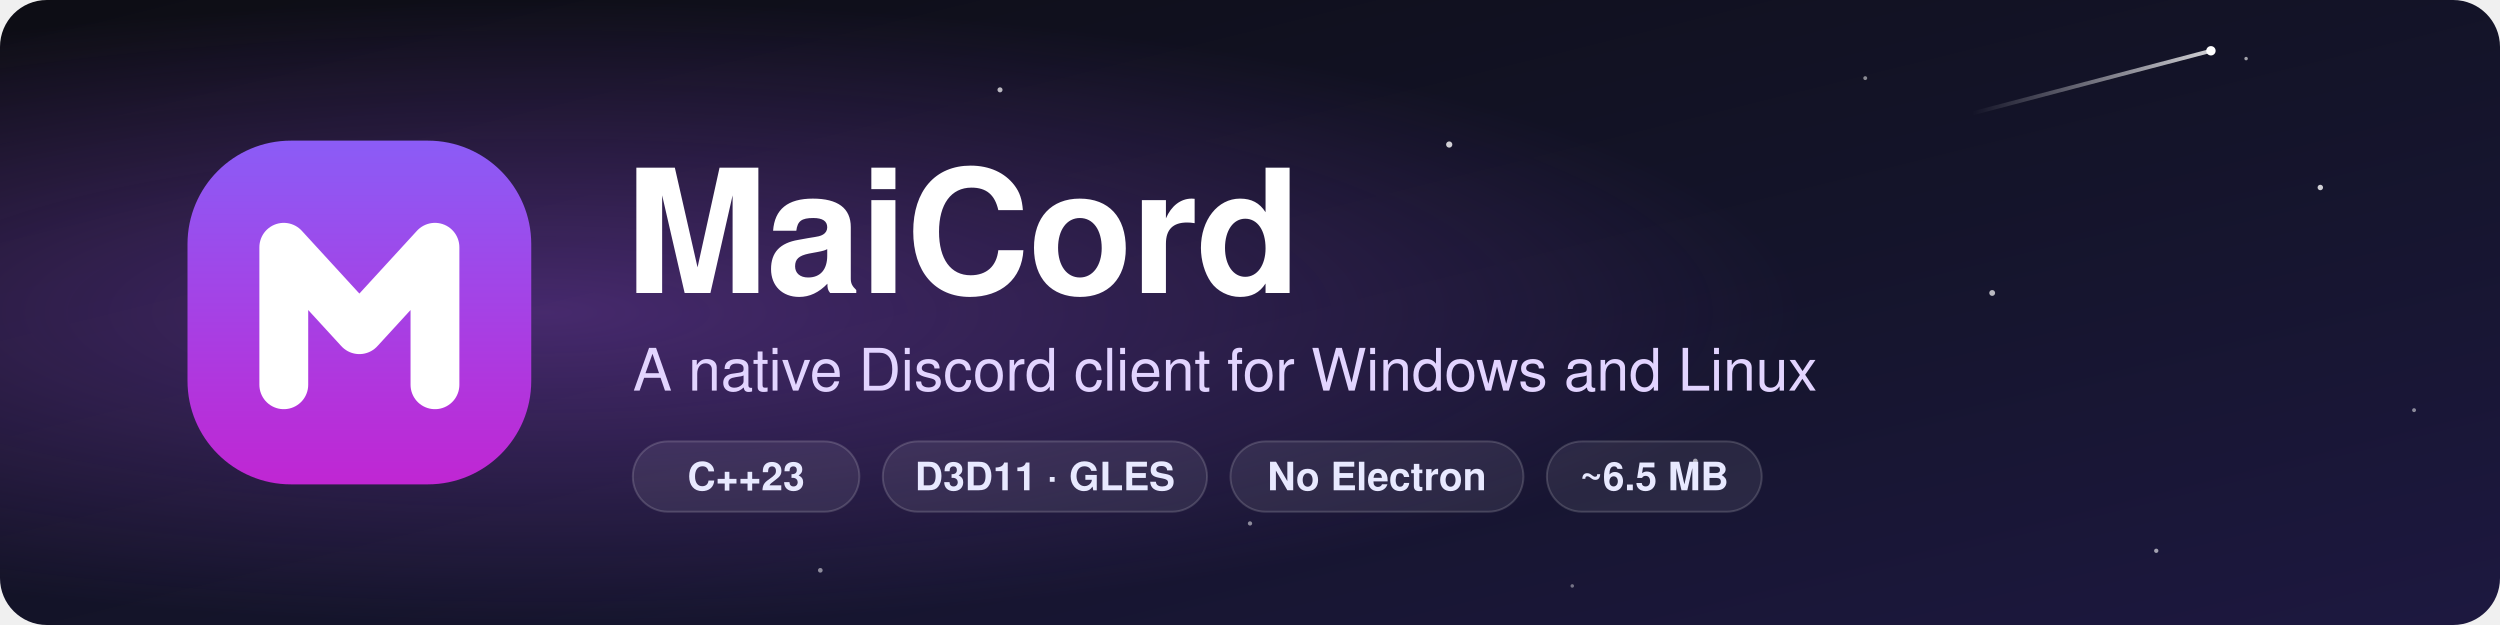
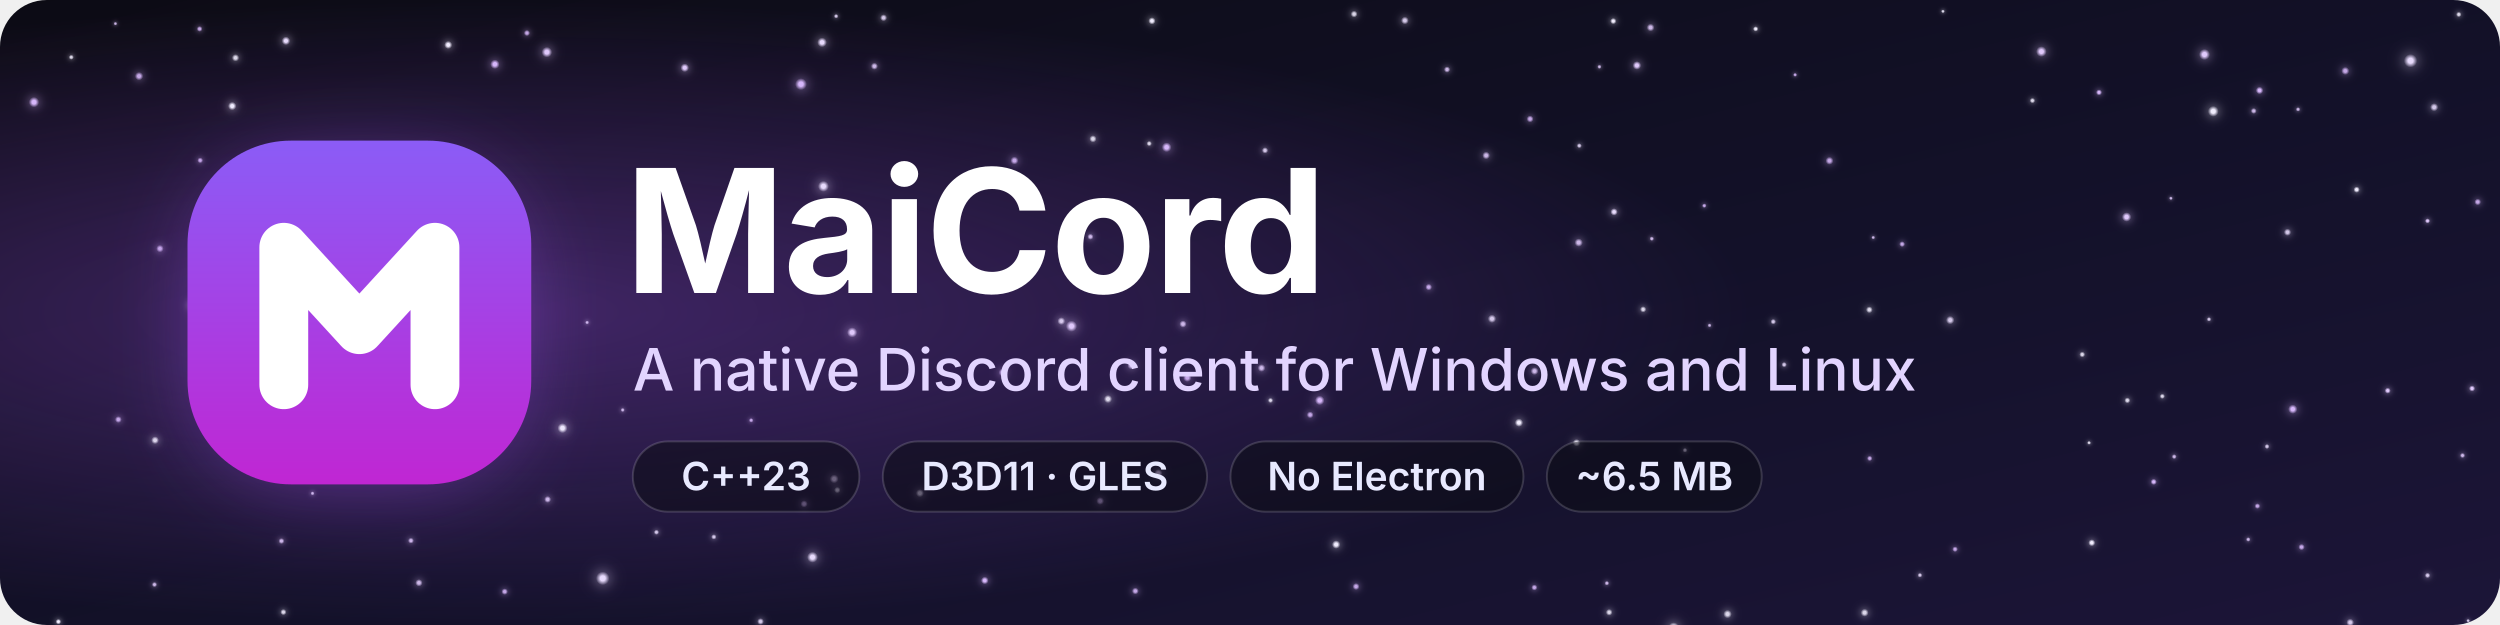
<svg xmlns="http://www.w3.org/2000/svg" width="1280" height="320" viewBox="0 0 1280 320" role="img" aria-labelledby="title desc">
+   <style>circle[fill^='url(#s']{animation-name:twinkle;animation-timing-function:ease-in-out;animation-iteration-count:infinite;animation-direction:alternate}@keyframes twinkle{from{opacity:1}to{opacity:0.4}}.drift1{animation:drift1 983s linear infinite}@keyframes drift1{to{transform:translateX(-1298px)}}.drift2{animation:drift2 250s linear infinite}@keyframes drift2{to{transform:translateX(-1320px)}}.drift3{animation:drift3 111s linear infinite}@keyframes drift3{to{transform:translateX(-1320px)}}@media (prefers-reduced-motion:reduce){*{animation:none!important}}</style>
  <defs>
    <linearGradient id="sky" x1="0" y1="0" x2="1" y2="1">
-       <stop offset="0" stop-color="#0d0d14" />
-       <stop offset="0.55" stop-color="#14142a" />
-       <stop offset="1" stop-color="#1d1840" />
+       <stop offset="0" stop-color="#0c0b14" />
+       <stop offset="0.55" stop-color="#131129" />
+       <stop offset="1" stop-color="#1c1538" />
    </linearGradient>
-     <radialGradient id="glow" cx="0.22" cy="0.5" r="0.5">
-       <stop offset="0" stop-color="#a855f7" stop-opacity="0.35" />
+     <radialGradient id="glow" cx="0.2" cy="0.5" r="0.5">
+       <stop offset="0" stop-color="#a855f7" stop-opacity="0.32" />
      <stop offset="1" stop-color="#a855f7" stop-opacity="0" />
    </radialGradient>
    <linearGradient id="tile" x1="0" y1="0" x2="0" y2="1">
      <stop offset="0" stop-color="#8b5cf6" />
      <stop offset="1" stop-color="#c026d3" />
    </linearGradient>
-     <linearGradient id="comet" x1="0" y1="0" x2="1" y2="0">
-       <stop offset="0" stop-color="#ffffff" stop-opacity="0" />
-       <stop offset="1" stop-color="#ffffff" stop-opacity="0.8" />
-     </linearGradient>
+     <filter id="halo" x="-30%" y="-30%" width="160%" height="160%">
+       <feGaussianBlur stdDeviation="22" />
+     </filter>
+     <radialGradient id="s0">
+       <stop stop-color="#f2eeff" offset="0.000" stop-opacity="1.000" />
+       <stop stop-color="#f2eeff" offset="0.092" stop-opacity="0.985" />
+       <stop stop-color="#f2eeff" offset="0.138" stop-opacity="0.745" />
+       <stop stop-color="#f2eeff" offset="0.185" stop-opacity="0.500" />
+       <stop stop-color="#f2eeff" offset="0.246" stop-opacity="0.169" />
+       <stop stop-color="#f2eeff" offset="0.338" stop-opacity="0.116" />
+       <stop stop-color="#f2eeff" offset="0.462" stop-opacity="0.058" />
+       <stop stop-color="#f2eeff" offset="0.615" stop-opacity="0.018" />
+       <stop stop-color="#f2eeff" offset="0.769" stop-opacity="0.004" />
+       <stop stop-color="#f2eeff" offset="1.000" stop-opacity="0.000" />
+     </radialGradient>
+     <radialGradient id="s1">
+       <stop stop-color="#e9dcfe" offset="0.000" stop-opacity="1.000" />
+       <stop stop-color="#e9dcfe" offset="0.092" stop-opacity="0.985" />
+       <stop stop-color="#e9dcfe" offset="0.138" stop-opacity="0.745" />
+       <stop stop-color="#e9dcfe" offset="0.185" stop-opacity="0.500" />
+       <stop stop-color="#e9dcfe" offset="0.246" stop-opacity="0.169" />
+       <stop stop-color="#e9dcfe" offset="0.338" stop-opacity="0.116" />
+       <stop stop-color="#e9dcfe" offset="0.462" stop-opacity="0.058" />
+       <stop stop-color="#e9dcfe" offset="0.615" stop-opacity="0.018" />
+       <stop stop-color="#e9dcfe" offset="0.769" stop-opacity="0.004" />
+       <stop stop-color="#e9dcfe" offset="1.000" stop-opacity="0.000" />
+     </radialGradient>
+     <radialGradient id="s2">
+       <stop stop-color="#e1cafd" offset="0.000" stop-opacity="1.000" />
+       <stop stop-color="#e1cafd" offset="0.092" stop-opacity="0.985" />
+       <stop stop-color="#e1cafd" offset="0.138" stop-opacity="0.745" />
+       <stop stop-color="#e1cafd" offset="0.185" stop-opacity="0.500" />
+       <stop stop-color="#e1cafd" offset="0.246" stop-opacity="0.169" />
+       <stop stop-color="#e1cafd" offset="0.338" stop-opacity="0.116" />
+       <stop stop-color="#e1cafd" offset="0.462" stop-opacity="0.058" />
+       <stop stop-color="#e1cafd" offset="0.615" stop-opacity="0.018" />
+       <stop stop-color="#e1cafd" offset="0.769" stop-opacity="0.004" />
+       <stop stop-color="#e1cafd" offset="1.000" stop-opacity="0.000" />
+     </radialGradient>
+     <radialGradient id="s3">
+       <stop stop-color="#d8b8fc" offset="0.000" stop-opacity="1.000" />
+       <stop stop-color="#d8b8fc" offset="0.092" stop-opacity="0.985" />
+       <stop stop-color="#d8b8fc" offset="0.138" stop-opacity="0.745" />
+       <stop stop-color="#d8b8fc" offset="0.185" stop-opacity="0.500" />
+       <stop stop-color="#d8b8fc" offset="0.246" stop-opacity="0.169" />
+       <stop stop-color="#d8b8fc" offset="0.338" stop-opacity="0.116" />
+       <stop stop-color="#d8b8fc" offset="0.462" stop-opacity="0.058" />
+       <stop stop-color="#d8b8fc" offset="0.615" stop-opacity="0.018" />
+       <stop stop-color="#d8b8fc" offset="0.769" stop-opacity="0.004" />
+       <stop stop-color="#d8b8fc" offset="1.000" stop-opacity="0.000" />
+     </radialGradient>
+     <clipPath id="frame">
+       <rect width="1280" height="320" rx="24" />
+     </clipPath>
  </defs>
-   <rect width="1280" height="320" rx="24" fill="url(#sky)" />
-   <rect width="1280" height="320" rx="24" fill="url(#glow)" />
-   <g fill="#ffffff">
-     <circle cx="512" cy="46" r="1.3" opacity="0.7" />
-     <circle cx="640" cy="268" r="1.1" opacity="0.5" />
-     <circle cx="742" cy="74" r="1.6" opacity="0.8" />
-     <circle cx="868" cy="236" r="1.2" opacity="0.6" />
-     <circle cx="955" cy="40" r="1.0" opacity="0.5" />
-     <circle cx="1020" cy="150" r="1.5" opacity="0.7" />
-     <circle cx="1104" cy="282" r="1.1" opacity="0.6" />
-     <circle cx="1188" cy="96" r="1.4" opacity="0.8" />
-     <circle cx="1236" cy="210" r="1.0" opacity="0.5" />
-     <circle cx="420" cy="292" r="1.2" opacity="0.5" />
-     <circle cx="1150" cy="30" r="0.9" opacity="0.6" />
-     <circle cx="805" cy="300" r="0.9" opacity="0.4" />
+   <g clip-path="url(#frame)">
+     <rect width="1280" height="320" fill="url(#sky)" />
+     <rect width="1280" height="320" fill="url(#glow)" />
+     <g class="drift1">
+       <circle cx="59.1" cy="12.1" r="3.8" fill="url(#s2)" fill-opacity="0.90" style="animation-duration:2.98s;animation-delay:-4.83s" />
+       <circle cx="102.2" cy="14.8" r="5.9" fill="url(#s3)" fill-opacity="0.90" style="animation-duration:1.35s;animation-delay:-2.01s" />
+       <circle cx="269.8" cy="16.9" r="6.4" fill="url(#s3)" fill-opacity="0.90" style="animation-duration:1.20s;animation-delay:-0.25s" />
+       <circle cx="428.1" cy="8.3" r="4.7" fill="url(#s1)" fill-opacity="0.90" style="animation-duration:2.02s;animation-delay:-1.74s" />
+       <circle cx="452.4" cy="9.1" r="7.2" fill="url(#s1)" fill-opacity="0.90" style="animation-duration:1.02s;animation-delay:-1.25s" />
+       <circle cx="693.3" cy="7.2" r="7.1" fill="url(#s0)" fill-opacity="0.90" style="animation-duration:1.04s;animation-delay:-1.09s" />
+       <circle cx="719.3" cy="10.5" r="8.0" fill="url(#s1)" fill-opacity="0.90" style="animation-duration:0.88s;animation-delay:-1.46s" />
+       <circle cx="845.1" cy="14.1" r="8.0" fill="url(#s2)" fill-opacity="0.90" style="animation-duration:0.89s;animation-delay:-0.63s" />
+       <circle cx="994.8" cy="5.8" r="3.9" fill="url(#s0)" fill-opacity="0.90" style="animation-duration:2.88s;animation-delay:-0.16s" />
+       <circle cx="1258.9" cy="7.4" r="5.6" fill="url(#s0)" fill-opacity="0.90" style="animation-duration:1.48s;animation-delay:-0.10s" />
+       <circle cx="36.5" cy="29.3" r="5.2" fill="url(#s0)" fill-opacity="0.90" style="animation-duration:1.68s;animation-delay:-2.57s" />
+       <circle cx="71.2" cy="39.0" r="8.7" fill="url(#s3)" fill-opacity="0.90" style="animation-duration:0.79s;animation-delay:-0.10s" />
+       <circle cx="120.6" cy="29.6" r="7.6" fill="url(#s0)" fill-opacity="0.90" style="animation-duration:0.94s;animation-delay:-0.89s" />
+       <circle cx="447.7" cy="33.9" r="7.3" fill="url(#s2)" fill-opacity="0.90" style="animation-duration:1.00s;animation-delay:-0.50s" />
+       <circle cx="740.9" cy="35.6" r="6.5" fill="url(#s2)" fill-opacity="0.90" style="animation-duration:1.19s;animation-delay:-1.88s" />
+       <circle cx="818.9" cy="34.2" r="4.4" fill="url(#s2)" fill-opacity="0.90" style="animation-duration:2.29s;animation-delay:-0.18s" />
+       <circle cx="919.1" cy="38.3" r="4.1" fill="url(#s3)" fill-opacity="0.90" style="animation-duration:2.65s;animation-delay:-5.09s" />
+       <circle cx="1200.8" cy="36.3" r="8.3" fill="url(#s3)" fill-opacity="0.90" style="animation-duration:0.84s;animation-delay:-1.07s" />
+       <circle cx="783.4" cy="60.9" r="7.2" fill="url(#s3)" fill-opacity="0.90" style="animation-duration:1.01s;animation-delay:-1.39s" />
+       <circle cx="1040.6" cy="51.5" r="5.7" fill="url(#s0)" fill-opacity="0.90" style="animation-duration:1.46s;animation-delay:-0.49s" />
+       <circle cx="1153.9" cy="56.8" r="6.1" fill="url(#s2)" fill-opacity="0.90" style="animation-duration:1.31s;animation-delay:-1.10s" />
+       <circle cx="1176.6" cy="56.0" r="4.6" fill="url(#s2)" fill-opacity="0.90" style="animation-duration:2.10s;animation-delay:-1.97s" />
+       <circle cx="1246.3" cy="54.9" r="8.4" fill="url(#s1)" fill-opacity="0.90" style="animation-duration:0.83s;animation-delay:-1.24s" />
+       <circle cx="102.5" cy="82.1" r="5.9" fill="url(#s3)" fill-opacity="0.90" style="animation-duration:1.36s;animation-delay:-2.09s" />
+       <circle cx="184.6" cy="75.9" r="5.5" fill="url(#s1)" fill-opacity="0.90" style="animation-duration:1.51s;animation-delay:-0.96s" />
+       <circle cx="519.4" cy="82.2" r="8.2" fill="url(#s3)" fill-opacity="0.90" style="animation-duration:0.86s;animation-delay:-1.17s" />
+       <circle cx="559.6" cy="71.1" r="7.5" fill="url(#s0)" fill-opacity="0.90" style="animation-duration:0.95s;animation-delay:-0.76s" />
+       <circle cx="588.4" cy="73.5" r="5.5" fill="url(#s0)" fill-opacity="0.90" style="animation-duration:1.51s;animation-delay:-2.74s" />
+       <circle cx="647.7" cy="77.0" r="6.5" fill="url(#s1)" fill-opacity="0.90" style="animation-duration:1.19s;animation-delay:-0.95s" />
+       <circle cx="760.9" cy="79.6" r="7.9" fill="url(#s2)" fill-opacity="0.90" style="animation-duration:0.90s;animation-delay:-1.16s" />
+       <circle cx="808.6" cy="74.6" r="5.2" fill="url(#s1)" fill-opacity="0.90" style="animation-duration:1.70s;animation-delay:-3.14s" />
+       <circle cx="936.7" cy="82.3" r="8.2" fill="url(#s3)" fill-opacity="0.90" style="animation-duration:0.86s;animation-delay:-1.07s" />
+       <circle cx="185.9" cy="98.9" r="7.9" fill="url(#s1)" fill-opacity="0.90" style="animation-duration:0.89s;animation-delay:-0.75s" />
+       <circle cx="521.8" cy="98.8" r="5.8" fill="url(#s1)" fill-opacity="0.90" style="animation-duration:1.39s;animation-delay:-2.39s" />
+       <circle cx="562.0" cy="105.1" r="3.8" fill="url(#s3)" fill-opacity="0.90" style="animation-duration:3.12s;animation-delay:-3.58s" />
+       <circle cx="872.6" cy="105.3" r="4.7" fill="url(#s3)" fill-opacity="0.90" style="animation-duration:2.02s;animation-delay:-3.13s" />
+       <circle cx="1111.5" cy="101.5" r="3.9" fill="url(#s2)" fill-opacity="0.90" style="animation-duration:2.90s;animation-delay:-3.11s" />
+       <circle cx="1268.6" cy="103.4" r="6.9" fill="url(#s3)" fill-opacity="0.90" style="animation-duration:1.08s;animation-delay:-1.66s" />
+       <circle cx="81.9" cy="127.3" r="7.7" fill="url(#s3)" fill-opacity="0.90" style="animation-duration:0.93s;animation-delay:-1.62s" />
+       <circle cx="558.3" cy="121.2" r="6.3" fill="url(#s2)" fill-opacity="0.90" style="animation-duration:1.24s;animation-delay:-0.73s" />
+       <circle cx="808.3" cy="124.2" r="8.6" fill="url(#s2)" fill-opacity="0.90" style="animation-duration:0.80s;animation-delay:-1.43s" />
+       <circle cx="845.7" cy="122.2" r="4.7" fill="url(#s2)" fill-opacity="0.90" style="animation-duration:1.99s;animation-delay:-1.60s" />
+       <circle cx="959.1" cy="121.6" r="3.9" fill="url(#s2)" fill-opacity="0.90" style="animation-duration:2.88s;animation-delay:-3.78s" />
+       <circle cx="973.9" cy="125.0" r="6.0" fill="url(#s3)" fill-opacity="0.90" style="animation-duration:1.32s;animation-delay:-0.31s" />
+       <circle cx="1171.2" cy="118.9" r="7.5" fill="url(#s1)" fill-opacity="0.90" style="animation-duration:0.96s;animation-delay:-0.12s" />
+       <circle cx="1292.9" cy="117.1" r="4.9" fill="url(#s0)" fill-opacity="0.90" style="animation-duration:1.88s;animation-delay:-3.57s" />
+       <circle cx="359.4" cy="139.4" r="5.1" fill="url(#s0)" fill-opacity="0.90" style="animation-duration:1.75s;animation-delay:-0.80s" />
+       <circle cx="602.2" cy="145.1" r="5.9" fill="url(#s2)" fill-opacity="0.90" style="animation-duration:1.36s;animation-delay:-0.79s" />
+       <circle cx="667.7" cy="140.2" r="3.8" fill="url(#s1)" fill-opacity="0.90" style="animation-duration:2.96s;animation-delay:-1.47s" />
+       <circle cx="731.5" cy="147.0" r="6.9" fill="url(#s3)" fill-opacity="0.90" style="animation-duration:1.07s;animation-delay:-0.19s" />
+       <circle cx="300.6" cy="165.1" r="4.1" fill="url(#s2)" fill-opacity="0.90" style="animation-duration:2.65s;animation-delay:-4.10s" />
+       <circle cx="543.4" cy="164.4" r="8.0" fill="url(#s1)" fill-opacity="0.90" style="animation-duration:0.89s;animation-delay:-1.47s" />
+       <circle cx="605.7" cy="165.9" r="7.5" fill="url(#s2)" fill-opacity="0.90" style="animation-duration:0.95s;animation-delay:-1.06s" />
+       <circle cx="763.9" cy="163.2" r="8.6" fill="url(#s1)" fill-opacity="0.90" style="animation-duration:0.81s;animation-delay:-1.40s" />
+       <circle cx="841.3" cy="158.4" r="6.5" fill="url(#s0)" fill-opacity="0.90" style="animation-duration:1.18s;animation-delay:-0.17s" />
+       <circle cx="875.3" cy="166.6" r="4.1" fill="url(#s2)" fill-opacity="0.90" style="animation-duration:2.56s;animation-delay:-5.00s" />
+       <circle cx="907.9" cy="164.7" r="5.7" fill="url(#s1)" fill-opacity="0.90" style="animation-duration:1.43s;animation-delay:-0.33s" />
+       <circle cx="957.1" cy="158.6" r="7.0" fill="url(#s0)" fill-opacity="0.90" style="animation-duration:1.07s;animation-delay:-1.09s" />
+       <circle cx="998.5" cy="163.9" r="8.7" fill="url(#s1)" fill-opacity="0.90" style="animation-duration:0.79s;animation-delay:-0.49s" />
+       <circle cx="1131.0" cy="163.5" r="4.6" fill="url(#s1)" fill-opacity="0.90" style="animation-duration:2.07s;animation-delay:-1.43s" />
+       <circle cx="115.8" cy="189.6" r="5.4" fill="url(#s2)" fill-opacity="0.90" style="animation-duration:1.59s;animation-delay:-0.35s" />
+       <circle cx="513.4" cy="190.7" r="8.4" fill="url(#s3)" fill-opacity="0.90" style="animation-duration:0.82s;animation-delay:-0.37s" />
+       <circle cx="579.3" cy="187.1" r="8.2" fill="url(#s2)" fill-opacity="0.90" style="animation-duration:0.85s;animation-delay:-0.37s" />
+       <circle cx="607.9" cy="193.4" r="8.5" fill="url(#s3)" fill-opacity="0.90" style="animation-duration:0.81s;animation-delay:-1.16s" />
+       <circle cx="645.9" cy="188.4" r="7.9" fill="url(#s2)" fill-opacity="0.90" style="animation-duration:0.90s;animation-delay:-0.48s" />
+       <circle cx="785.7" cy="190.0" r="8.0" fill="url(#s2)" fill-opacity="0.90" style="animation-duration:0.88s;animation-delay:-1.50s" />
+       <circle cx="913.5" cy="186.7" r="5.5" fill="url(#s1)" fill-opacity="0.90" style="animation-duration:1.52s;animation-delay:-1.64s" />
+       <circle cx="1066.1" cy="181.5" r="6.0" fill="url(#s0)" fill-opacity="0.90" style="animation-duration:1.32s;animation-delay:-1.14s" />
+       <circle cx="60.6" cy="214.8" r="7.0" fill="url(#s3)" fill-opacity="0.90" style="animation-duration:1.06s;animation-delay:-1.95s" />
+       <circle cx="170.7" cy="205.1" r="8.1" fill="url(#s0)" fill-opacity="0.90" style="animation-duration:0.88s;animation-delay:-1.62s" />
+       <circle cx="318.8" cy="209.9" r="4.3" fill="url(#s2)" fill-opacity="0.90" style="animation-duration:2.38s;animation-delay:-2.29s" />
+       <circle cx="384.6" cy="215.2" r="4.7" fill="url(#s3)" fill-opacity="0.90" style="animation-duration:2.02s;animation-delay:-1.90s" />
+       <circle cx="567.3" cy="204.3" r="8.4" fill="url(#s0)" fill-opacity="0.90" style="animation-duration:0.82s;animation-delay:-1.62s" />
+       <circle cx="650.5" cy="205.0" r="5.4" fill="url(#s0)" fill-opacity="0.90" style="animation-duration:1.57s;animation-delay:-1.93s" />
+       <circle cx="670.8" cy="212.4" r="7.0" fill="url(#s3)" fill-opacity="0.90" style="animation-duration:1.07s;animation-delay:-1.05s" />
+       <circle cx="1089.2" cy="205.0" r="6.1" fill="url(#s0)" fill-opacity="0.90" style="animation-duration:1.31s;animation-delay:-1.35s" />
+       <circle cx="1107.1" cy="202.9" r="5.4" fill="url(#s0)" fill-opacity="0.90" style="animation-duration:1.58s;animation-delay:-0.64s" />
+       <circle cx="79.4" cy="225.4" r="8.0" fill="url(#s0)" fill-opacity="0.90" style="animation-duration:0.89s;animation-delay:-1.20s" />
+       <circle cx="127.0" cy="235.7" r="5.0" fill="url(#s3)" fill-opacity="0.90" style="animation-duration:1.81s;animation-delay:-3.46s" />
+       <circle cx="807.2" cy="226.7" r="7.7" fill="url(#s0)" fill-opacity="0.90" style="animation-duration:0.93s;animation-delay:-1.53s" />
+       <circle cx="862.7" cy="230.5" r="4.9" fill="url(#s1)" fill-opacity="0.90" style="animation-duration:1.87s;animation-delay:-0.08s" />
+       <circle cx="957.3" cy="234.7" r="5.6" fill="url(#s3)" fill-opacity="0.90" style="animation-duration:1.47s;animation-delay:-1.54s" />
+       <circle cx="1069.6" cy="226.7" r="4.0" fill="url(#s0)" fill-opacity="0.90" style="animation-duration:2.67s;animation-delay:-3.73s" />
+       <circle cx="1113.2" cy="233.8" r="5.1" fill="url(#s2)" fill-opacity="0.90" style="animation-duration:1.71s;animation-delay:-2.28s" />
+       <circle cx="1160.7" cy="228.6" r="5.2" fill="url(#s1)" fill-opacity="0.90" style="animation-duration:1.66s;animation-delay:-3.10s" />
+       <circle cx="1260.8" cy="233.2" r="5.4" fill="url(#s2)" fill-opacity="0.90" style="animation-duration:1.55s;animation-delay:-0.55s" />
+       <circle cx="160.0" cy="252.6" r="4.1" fill="url(#s1)" fill-opacity="0.90" style="animation-duration:2.52s;animation-delay:-0.60s" />
+       <circle cx="280.4" cy="255.7" r="7.1" fill="url(#s2)" fill-opacity="0.90" style="animation-duration:1.04s;animation-delay:-1.90s" />
+       <circle cx="411.7" cy="258.0" r="7.5" fill="url(#s3)" fill-opacity="0.90" style="animation-duration:0.95s;animation-delay:-1.63s" />
+       <circle cx="428.7" cy="250.9" r="6.6" fill="url(#s1)" fill-opacity="0.90" style="animation-duration:1.16s;animation-delay:-1.11s" />
+       <circle cx="471.0" cy="252.5" r="8.3" fill="url(#s1)" fill-opacity="0.90" style="animation-duration:0.84s;animation-delay:-0.59s" />
+       <circle cx="563.3" cy="256.5" r="8.0" fill="url(#s3)" fill-opacity="0.90" style="animation-duration:0.89s;animation-delay:-1.19s" />
+       <circle cx="1155.8" cy="259.1" r="5.8" fill="url(#s3)" fill-opacity="0.90" style="animation-duration:1.41s;animation-delay:-1.57s" />
+       <circle cx="144.1" cy="277.0" r="6.1" fill="url(#s2)" fill-opacity="0.90" style="animation-duration:1.30s;animation-delay:-1.53s" />
+       <circle cx="210.4" cy="276.8" r="6.1" fill="url(#s2)" fill-opacity="0.90" style="animation-duration:1.31s;animation-delay:-1.60s" />
+       <circle cx="336.1" cy="272.5" r="5.4" fill="url(#s1)" fill-opacity="0.90" style="animation-duration:1.59s;animation-delay:-0.42s" />
+       <circle cx="365.5" cy="274.9" r="5.5" fill="url(#s1)" fill-opacity="0.90" style="animation-duration:1.53s;animation-delay:-2.11s" />
+       <circle cx="1001.0" cy="281.2" r="5.8" fill="url(#s3)" fill-opacity="0.90" style="animation-duration:1.39s;animation-delay:-1.39s" />
+       <circle cx="1151.1" cy="276.2" r="4.7" fill="url(#s2)" fill-opacity="0.90" style="animation-duration:1.98s;animation-delay:-0.82s" />
+       <circle cx="1178.4" cy="280.1" r="6.6" fill="url(#s3)" fill-opacity="0.90" style="animation-duration:1.15s;animation-delay:-1.39s" />
+       <circle cx="79.1" cy="299.3" r="5.4" fill="url(#s2)" fill-opacity="0.90" style="animation-duration:1.55s;animation-delay:-2.05s" />
+       <circle cx="214.5" cy="298.4" r="7.6" fill="url(#s2)" fill-opacity="0.90" style="animation-duration:0.94s;animation-delay:-1.73s" />
+       <circle cx="258.4" cy="302.9" r="6.7" fill="url(#s3)" fill-opacity="0.90" style="animation-duration:1.12s;animation-delay:-2.03s" />
+       <circle cx="581.3" cy="302.6" r="7.1" fill="url(#s3)" fill-opacity="0.90" style="animation-duration:1.04s;animation-delay:-0.78s" />
+       <circle cx="694.3" cy="300.3" r="7.2" fill="url(#s3)" fill-opacity="0.90" style="animation-duration:1.01s;animation-delay:-1.21s" />
+       <circle cx="785.6" cy="300.8" r="6.3" fill="url(#s3)" fill-opacity="0.90" style="animation-duration:1.24s;animation-delay:-2.10s" />
+       <circle cx="822.7" cy="298.6" r="4.8" fill="url(#s2)" fill-opacity="0.90" style="animation-duration:1.95s;animation-delay:-1.26s" />
+       <circle cx="983.0" cy="294.5" r="4.9" fill="url(#s1)" fill-opacity="0.90" style="animation-duration:1.83s;animation-delay:-2.94s" />
+       <circle cx="1242.9" cy="294.6" r="5.7" fill="url(#s1)" fill-opacity="0.90" style="animation-duration:1.45s;animation-delay:-1.43s" />
+       <circle cx="30.9" cy="325.5" r="6.9" fill="url(#s3)" fill-opacity="0.90" style="animation-duration:1.09s;animation-delay:-0.75s" />
+       <circle cx="145.1" cy="313.4" r="6.4" fill="url(#s0)" fill-opacity="0.90" style="animation-duration:1.22s;animation-delay:-1.61s" />
+       <circle cx="389.4" cy="318.2" r="6.9" fill="url(#s1)" fill-opacity="0.90" style="animation-duration:1.09s;animation-delay:-1.82s" />
+       <circle cx="823.9" cy="313.5" r="6.9" fill="url(#s0)" fill-opacity="0.90" style="animation-duration:1.08s;animation-delay:-0.91s" />
+       <circle cx="884.5" cy="314.4" r="8.7" fill="url(#s0)" fill-opacity="0.90" style="animation-duration:0.79s;animation-delay:-0.01s" />
+       <circle cx="954.7" cy="313.7" r="8.2" fill="url(#s0)" fill-opacity="0.90" style="animation-duration:0.86s;animation-delay:-0.56s" />
+       <circle cx="1203.3" cy="318.7" r="7.9" fill="url(#s1)" fill-opacity="0.90" style="animation-duration:0.90s;animation-delay:-1.48s" />
+       <circle cx="1263.7" cy="317.8" r="3.8" fill="url(#s1)" fill-opacity="0.90" style="animation-duration:3.00s;animation-delay:-2.42s" />
+       <g transform="translate(1298 0)">
+         <circle cx="59.1" cy="12.1" r="3.8" fill="url(#s2)" fill-opacity="0.90" style="animation-duration:2.98s;animation-delay:-4.83s" />
+         <circle cx="102.2" cy="14.8" r="5.9" fill="url(#s3)" fill-opacity="0.90" style="animation-duration:1.35s;animation-delay:-2.01s" />
+         <circle cx="269.8" cy="16.9" r="6.4" fill="url(#s3)" fill-opacity="0.90" style="animation-duration:1.20s;animation-delay:-0.25s" />
+         <circle cx="428.1" cy="8.3" r="4.7" fill="url(#s1)" fill-opacity="0.90" style="animation-duration:2.02s;animation-delay:-1.74s" />
+         <circle cx="452.4" cy="9.1" r="7.2" fill="url(#s1)" fill-opacity="0.90" style="animation-duration:1.02s;animation-delay:-1.25s" />
+         <circle cx="693.3" cy="7.2" r="7.1" fill="url(#s0)" fill-opacity="0.90" style="animation-duration:1.04s;animation-delay:-1.09s" />
+         <circle cx="719.3" cy="10.5" r="8.0" fill="url(#s1)" fill-opacity="0.90" style="animation-duration:0.88s;animation-delay:-1.46s" />
+         <circle cx="845.1" cy="14.1" r="8.0" fill="url(#s2)" fill-opacity="0.90" style="animation-duration:0.89s;animation-delay:-0.63s" />
+         <circle cx="994.8" cy="5.8" r="3.9" fill="url(#s0)" fill-opacity="0.90" style="animation-duration:2.88s;animation-delay:-0.16s" />
+         <circle cx="1258.9" cy="7.4" r="5.6" fill="url(#s0)" fill-opacity="0.90" style="animation-duration:1.48s;animation-delay:-0.10s" />
+         <circle cx="36.5" cy="29.3" r="5.2" fill="url(#s0)" fill-opacity="0.90" style="animation-duration:1.68s;animation-delay:-2.57s" />
+         <circle cx="71.2" cy="39.0" r="8.7" fill="url(#s3)" fill-opacity="0.90" style="animation-duration:0.79s;animation-delay:-0.10s" />
+         <circle cx="120.6" cy="29.6" r="7.6" fill="url(#s0)" fill-opacity="0.90" style="animation-duration:0.94s;animation-delay:-0.89s" />
+         <circle cx="447.7" cy="33.9" r="7.3" fill="url(#s2)" fill-opacity="0.90" style="animation-duration:1.00s;animation-delay:-0.50s" />
+         <circle cx="740.9" cy="35.6" r="6.5" fill="url(#s2)" fill-opacity="0.90" style="animation-duration:1.19s;animation-delay:-1.88s" />
+         <circle cx="818.9" cy="34.2" r="4.4" fill="url(#s2)" fill-opacity="0.90" style="animation-duration:2.29s;animation-delay:-0.18s" />
+         <circle cx="919.1" cy="38.3" r="4.1" fill="url(#s3)" fill-opacity="0.90" style="animation-duration:2.65s;animation-delay:-5.09s" />
+         <circle cx="1200.8" cy="36.3" r="8.3" fill="url(#s3)" fill-opacity="0.90" style="animation-duration:0.84s;animation-delay:-1.07s" />
+         <circle cx="783.4" cy="60.9" r="7.2" fill="url(#s3)" fill-opacity="0.90" style="animation-duration:1.01s;animation-delay:-1.39s" />
+         <circle cx="1040.6" cy="51.5" r="5.7" fill="url(#s0)" fill-opacity="0.90" style="animation-duration:1.46s;animation-delay:-0.49s" />
+         <circle cx="1153.9" cy="56.8" r="6.1" fill="url(#s2)" fill-opacity="0.90" style="animation-duration:1.31s;animation-delay:-1.10s" />
+         <circle cx="1176.6" cy="56.0" r="4.6" fill="url(#s2)" fill-opacity="0.90" style="animation-duration:2.10s;animation-delay:-1.97s" />
+         <circle cx="1246.3" cy="54.9" r="8.4" fill="url(#s1)" fill-opacity="0.90" style="animation-duration:0.83s;animation-delay:-1.24s" />
+         <circle cx="102.5" cy="82.1" r="5.9" fill="url(#s3)" fill-opacity="0.90" style="animation-duration:1.36s;animation-delay:-2.09s" />
+         <circle cx="184.6" cy="75.9" r="5.5" fill="url(#s1)" fill-opacity="0.90" style="animation-duration:1.51s;animation-delay:-0.96s" />
+         <circle cx="519.4" cy="82.2" r="8.2" fill="url(#s3)" fill-opacity="0.90" style="animation-duration:0.86s;animation-delay:-1.17s" />
+         <circle cx="559.6" cy="71.1" r="7.5" fill="url(#s0)" fill-opacity="0.90" style="animation-duration:0.95s;animation-delay:-0.76s" />
+         <circle cx="588.4" cy="73.5" r="5.5" fill="url(#s0)" fill-opacity="0.90" style="animation-duration:1.51s;animation-delay:-2.74s" />
+         <circle cx="647.7" cy="77.0" r="6.5" fill="url(#s1)" fill-opacity="0.90" style="animation-duration:1.19s;animation-delay:-0.95s" />
+         <circle cx="760.9" cy="79.6" r="7.9" fill="url(#s2)" fill-opacity="0.90" style="animation-duration:0.90s;animation-delay:-1.16s" />
+         <circle cx="808.6" cy="74.6" r="5.2" fill="url(#s1)" fill-opacity="0.90" style="animation-duration:1.70s;animation-delay:-3.14s" />
+         <circle cx="936.7" cy="82.3" r="8.2" fill="url(#s3)" fill-opacity="0.90" style="animation-duration:0.86s;animation-delay:-1.07s" />
+         <circle cx="185.9" cy="98.9" r="7.9" fill="url(#s1)" fill-opacity="0.90" style="animation-duration:0.89s;animation-delay:-0.75s" />
+         <circle cx="521.8" cy="98.8" r="5.8" fill="url(#s1)" fill-opacity="0.90" style="animation-duration:1.39s;animation-delay:-2.39s" />
+         <circle cx="562.0" cy="105.1" r="3.8" fill="url(#s3)" fill-opacity="0.90" style="animation-duration:3.12s;animation-delay:-3.58s" />
+         <circle cx="872.6" cy="105.3" r="4.7" fill="url(#s3)" fill-opacity="0.90" style="animation-duration:2.02s;animation-delay:-3.13s" />
+         <circle cx="1111.5" cy="101.5" r="3.9" fill="url(#s2)" fill-opacity="0.90" style="animation-duration:2.90s;animation-delay:-3.11s" />
+         <circle cx="1268.6" cy="103.4" r="6.9" fill="url(#s3)" fill-opacity="0.90" style="animation-duration:1.08s;animation-delay:-1.66s" />
+         <circle cx="81.9" cy="127.3" r="7.7" fill="url(#s3)" fill-opacity="0.90" style="animation-duration:0.93s;animation-delay:-1.62s" />
+         <circle cx="558.3" cy="121.2" r="6.3" fill="url(#s2)" fill-opacity="0.90" style="animation-duration:1.24s;animation-delay:-0.73s" />
+         <circle cx="808.3" cy="124.2" r="8.6" fill="url(#s2)" fill-opacity="0.90" style="animation-duration:0.80s;animation-delay:-1.43s" />
+         <circle cx="845.7" cy="122.2" r="4.7" fill="url(#s2)" fill-opacity="0.90" style="animation-duration:1.99s;animation-delay:-1.60s" />
+         <circle cx="959.1" cy="121.6" r="3.9" fill="url(#s2)" fill-opacity="0.90" style="animation-duration:2.88s;animation-delay:-3.78s" />
+         <circle cx="973.9" cy="125.0" r="6.0" fill="url(#s3)" fill-opacity="0.90" style="animation-duration:1.32s;animation-delay:-0.31s" />
+         <circle cx="1171.2" cy="118.9" r="7.5" fill="url(#s1)" fill-opacity="0.90" style="animation-duration:0.96s;animation-delay:-0.12s" />
+         <circle cx="1292.9" cy="117.1" r="4.9" fill="url(#s0)" fill-opacity="0.90" style="animation-duration:1.88s;animation-delay:-3.57s" />
+         <circle cx="359.4" cy="139.4" r="5.1" fill="url(#s0)" fill-opacity="0.90" style="animation-duration:1.75s;animation-delay:-0.80s" />
+         <circle cx="602.2" cy="145.1" r="5.9" fill="url(#s2)" fill-opacity="0.90" style="animation-duration:1.36s;animation-delay:-0.79s" />
+         <circle cx="667.7" cy="140.2" r="3.8" fill="url(#s1)" fill-opacity="0.90" style="animation-duration:2.96s;animation-delay:-1.47s" />
+         <circle cx="731.5" cy="147.0" r="6.9" fill="url(#s3)" fill-opacity="0.90" style="animation-duration:1.07s;animation-delay:-0.19s" />
+         <circle cx="300.6" cy="165.1" r="4.1" fill="url(#s2)" fill-opacity="0.90" style="animation-duration:2.65s;animation-delay:-4.10s" />
+         <circle cx="543.4" cy="164.4" r="8.0" fill="url(#s1)" fill-opacity="0.90" style="animation-duration:0.89s;animation-delay:-1.47s" />
+         <circle cx="605.7" cy="165.9" r="7.5" fill="url(#s2)" fill-opacity="0.90" style="animation-duration:0.95s;animation-delay:-1.06s" />
+         <circle cx="763.9" cy="163.2" r="8.6" fill="url(#s1)" fill-opacity="0.90" style="animation-duration:0.81s;animation-delay:-1.40s" />
+         <circle cx="841.3" cy="158.4" r="6.5" fill="url(#s0)" fill-opacity="0.90" style="animation-duration:1.18s;animation-delay:-0.17s" />
+         <circle cx="875.3" cy="166.6" r="4.1" fill="url(#s2)" fill-opacity="0.90" style="animation-duration:2.56s;animation-delay:-5.00s" />
+         <circle cx="907.9" cy="164.7" r="5.7" fill="url(#s1)" fill-opacity="0.90" style="animation-duration:1.43s;animation-delay:-0.33s" />
+         <circle cx="957.1" cy="158.6" r="7.0" fill="url(#s0)" fill-opacity="0.90" style="animation-duration:1.07s;animation-delay:-1.09s" />
+         <circle cx="998.5" cy="163.9" r="8.7" fill="url(#s1)" fill-opacity="0.90" style="animation-duration:0.79s;animation-delay:-0.49s" />
+         <circle cx="1131.0" cy="163.5" r="4.6" fill="url(#s1)" fill-opacity="0.90" style="animation-duration:2.07s;animation-delay:-1.43s" />
+         <circle cx="115.8" cy="189.6" r="5.4" fill="url(#s2)" fill-opacity="0.90" style="animation-duration:1.59s;animation-delay:-0.35s" />
+         <circle cx="513.4" cy="190.7" r="8.4" fill="url(#s3)" fill-opacity="0.90" style="animation-duration:0.82s;animation-delay:-0.37s" />
+         <circle cx="579.3" cy="187.1" r="8.2" fill="url(#s2)" fill-opacity="0.90" style="animation-duration:0.85s;animation-delay:-0.37s" />
+         <circle cx="607.9" cy="193.4" r="8.5" fill="url(#s3)" fill-opacity="0.90" style="animation-duration:0.81s;animation-delay:-1.16s" />
+         <circle cx="645.9" cy="188.4" r="7.9" fill="url(#s2)" fill-opacity="0.90" style="animation-duration:0.90s;animation-delay:-0.48s" />
+         <circle cx="785.7" cy="190.0" r="8.0" fill="url(#s2)" fill-opacity="0.90" style="animation-duration:0.88s;animation-delay:-1.50s" />
+         <circle cx="913.5" cy="186.7" r="5.5" fill="url(#s1)" fill-opacity="0.90" style="animation-duration:1.52s;animation-delay:-1.64s" />
+         <circle cx="1066.1" cy="181.5" r="6.0" fill="url(#s0)" fill-opacity="0.90" style="animation-duration:1.32s;animation-delay:-1.14s" />
+         <circle cx="60.6" cy="214.8" r="7.0" fill="url(#s3)" fill-opacity="0.90" style="animation-duration:1.06s;animation-delay:-1.95s" />
+         <circle cx="170.7" cy="205.1" r="8.1" fill="url(#s0)" fill-opacity="0.90" style="animation-duration:0.88s;animation-delay:-1.62s" />
+         <circle cx="318.8" cy="209.9" r="4.3" fill="url(#s2)" fill-opacity="0.90" style="animation-duration:2.38s;animation-delay:-2.29s" />
+         <circle cx="384.6" cy="215.2" r="4.7" fill="url(#s3)" fill-opacity="0.90" style="animation-duration:2.02s;animation-delay:-1.90s" />
+         <circle cx="567.3" cy="204.3" r="8.4" fill="url(#s0)" fill-opacity="0.90" style="animation-duration:0.82s;animation-delay:-1.62s" />
+         <circle cx="650.5" cy="205.0" r="5.4" fill="url(#s0)" fill-opacity="0.90" style="animation-duration:1.57s;animation-delay:-1.93s" />
+         <circle cx="670.8" cy="212.4" r="7.0" fill="url(#s3)" fill-opacity="0.90" style="animation-duration:1.07s;animation-delay:-1.05s" />
+         <circle cx="1089.2" cy="205.0" r="6.1" fill="url(#s0)" fill-opacity="0.90" style="animation-duration:1.31s;animation-delay:-1.35s" />
+         <circle cx="1107.1" cy="202.9" r="5.4" fill="url(#s0)" fill-opacity="0.90" style="animation-duration:1.58s;animation-delay:-0.64s" />
+         <circle cx="79.4" cy="225.4" r="8.0" fill="url(#s0)" fill-opacity="0.90" style="animation-duration:0.89s;animation-delay:-1.20s" />
+         <circle cx="127.0" cy="235.7" r="5.0" fill="url(#s3)" fill-opacity="0.90" style="animation-duration:1.81s;animation-delay:-3.46s" />
+         <circle cx="807.2" cy="226.7" r="7.7" fill="url(#s0)" fill-opacity="0.90" style="animation-duration:0.93s;animation-delay:-1.53s" />
+         <circle cx="862.7" cy="230.5" r="4.9" fill="url(#s1)" fill-opacity="0.90" style="animation-duration:1.87s;animation-delay:-0.08s" />
+         <circle cx="957.3" cy="234.7" r="5.6" fill="url(#s3)" fill-opacity="0.90" style="animation-duration:1.47s;animation-delay:-1.54s" />
+         <circle cx="1069.6" cy="226.7" r="4.0" fill="url(#s0)" fill-opacity="0.90" style="animation-duration:2.67s;animation-delay:-3.73s" />
+         <circle cx="1113.2" cy="233.8" r="5.1" fill="url(#s2)" fill-opacity="0.90" style="animation-duration:1.71s;animation-delay:-2.28s" />
+         <circle cx="1160.7" cy="228.6" r="5.2" fill="url(#s1)" fill-opacity="0.90" style="animation-duration:1.66s;animation-delay:-3.10s" />
+         <circle cx="1260.8" cy="233.2" r="5.4" fill="url(#s2)" fill-opacity="0.90" style="animation-duration:1.55s;animation-delay:-0.55s" />
+         <circle cx="160.0" cy="252.6" r="4.1" fill="url(#s1)" fill-opacity="0.90" style="animation-duration:2.52s;animation-delay:-0.60s" />
+         <circle cx="280.4" cy="255.7" r="7.1" fill="url(#s2)" fill-opacity="0.90" style="animation-duration:1.04s;animation-delay:-1.90s" />
+         <circle cx="411.7" cy="258.0" r="7.5" fill="url(#s3)" fill-opacity="0.90" style="animation-duration:0.95s;animation-delay:-1.63s" />
+         <circle cx="428.7" cy="250.9" r="6.6" fill="url(#s1)" fill-opacity="0.90" style="animation-duration:1.16s;animation-delay:-1.11s" />
+         <circle cx="471.0" cy="252.5" r="8.3" fill="url(#s1)" fill-opacity="0.90" style="animation-duration:0.84s;animation-delay:-0.59s" />
+         <circle cx="563.3" cy="256.5" r="8.0" fill="url(#s3)" fill-opacity="0.90" style="animation-duration:0.89s;animation-delay:-1.19s" />
+         <circle cx="1155.8" cy="259.1" r="5.8" fill="url(#s3)" fill-opacity="0.90" style="animation-duration:1.41s;animation-delay:-1.57s" />
+         <circle cx="144.1" cy="277.0" r="6.1" fill="url(#s2)" fill-opacity="0.90" style="animation-duration:1.30s;animation-delay:-1.53s" />
+         <circle cx="210.4" cy="276.8" r="6.1" fill="url(#s2)" fill-opacity="0.90" style="animation-duration:1.31s;animation-delay:-1.60s" />
+         <circle cx="336.1" cy="272.5" r="5.4" fill="url(#s1)" fill-opacity="0.90" style="animation-duration:1.59s;animation-delay:-0.42s" />
+         <circle cx="365.5" cy="274.9" r="5.5" fill="url(#s1)" fill-opacity="0.90" style="animation-duration:1.53s;animation-delay:-2.11s" />
+         <circle cx="1001.0" cy="281.2" r="5.8" fill="url(#s3)" fill-opacity="0.90" style="animation-duration:1.39s;animation-delay:-1.39s" />
+         <circle cx="1151.1" cy="276.2" r="4.7" fill="url(#s2)" fill-opacity="0.90" style="animation-duration:1.98s;animation-delay:-0.82s" />
+         <circle cx="1178.4" cy="280.1" r="6.6" fill="url(#s3)" fill-opacity="0.90" style="animation-duration:1.15s;animation-delay:-1.39s" />
+         <circle cx="79.1" cy="299.3" r="5.4" fill="url(#s2)" fill-opacity="0.90" style="animation-duration:1.55s;animation-delay:-2.05s" />
+         <circle cx="214.5" cy="298.4" r="7.6" fill="url(#s2)" fill-opacity="0.90" style="animation-duration:0.94s;animation-delay:-1.73s" />
+         <circle cx="258.4" cy="302.9" r="6.7" fill="url(#s3)" fill-opacity="0.90" style="animation-duration:1.12s;animation-delay:-2.03s" />
+         <circle cx="581.3" cy="302.6" r="7.1" fill="url(#s3)" fill-opacity="0.90" style="animation-duration:1.04s;animation-delay:-0.78s" />
+         <circle cx="694.3" cy="300.3" r="7.2" fill="url(#s3)" fill-opacity="0.90" style="animation-duration:1.01s;animation-delay:-1.21s" />
+         <circle cx="785.6" cy="300.8" r="6.3" fill="url(#s3)" fill-opacity="0.90" style="animation-duration:1.24s;animation-delay:-2.10s" />
+         <circle cx="822.7" cy="298.6" r="4.8" fill="url(#s2)" fill-opacity="0.90" style="animation-duration:1.95s;animation-delay:-1.26s" />
+         <circle cx="983.0" cy="294.5" r="4.9" fill="url(#s1)" fill-opacity="0.90" style="animation-duration:1.83s;animation-delay:-2.94s" />
+         <circle cx="1242.9" cy="294.6" r="5.7" fill="url(#s1)" fill-opacity="0.90" style="animation-duration:1.45s;animation-delay:-1.43s" />
+         <circle cx="30.9" cy="325.5" r="6.9" fill="url(#s3)" fill-opacity="0.90" style="animation-duration:1.09s;animation-delay:-0.75s" />
+         <circle cx="145.1" cy="313.4" r="6.4" fill="url(#s0)" fill-opacity="0.90" style="animation-duration:1.22s;animation-delay:-1.61s" />
+         <circle cx="389.4" cy="318.2" r="6.9" fill="url(#s1)" fill-opacity="0.90" style="animation-duration:1.09s;animation-delay:-1.82s" />
+         <circle cx="823.9" cy="313.5" r="6.9" fill="url(#s0)" fill-opacity="0.90" style="animation-duration:1.08s;animation-delay:-0.91s" />
+         <circle cx="884.5" cy="314.4" r="8.7" fill="url(#s0)" fill-opacity="0.90" style="animation-duration:0.79s;animation-delay:-0.01s" />
+         <circle cx="954.7" cy="313.7" r="8.2" fill="url(#s0)" fill-opacity="0.90" style="animation-duration:0.86s;animation-delay:-0.56s" />
+         <circle cx="1203.3" cy="318.7" r="7.9" fill="url(#s1)" fill-opacity="0.90" style="animation-duration:0.90s;animation-delay:-1.48s" />
+         <circle cx="1263.7" cy="317.8" r="3.8" fill="url(#s1)" fill-opacity="0.90" style="animation-duration:3.00s;animation-delay:-2.42s" />
+       </g>
+     </g>
+     <g class="drift2">
+       <circle cx="146.4" cy="20.9" r="8.8" fill="url(#s1)" fill-opacity="1.00" style="animation-duration:1.14s;animation-delay:-0.48s" />
+       <circle cx="253.4" cy="32.9" r="9.7" fill="url(#s3)" fill-opacity="1.00" style="animation-duration:0.99s;animation-delay:-1.85s" />
+       <circle cx="280.0" cy="26.7" r="10.9" fill="url(#s2)" fill-opacity="1.00" style="animation-duration:0.84s;animation-delay:-0.46s" />
+       <circle cx="420.9" cy="21.7" r="10.0" fill="url(#s1)" fill-opacity="1.00" style="animation-duration:0.94s;animation-delay:-1.15s" />
+       <circle cx="589.8" cy="10.7" r="7.5" fill="url(#s0)" fill-opacity="1.00" style="animation-duration:1.43s;animation-delay:-0.97s" />
+       <circle cx="826.0" cy="10.8" r="6.5" fill="url(#s0)" fill-opacity="1.00" style="animation-duration:1.81s;animation-delay:-3.46s" />
+       <circle cx="898.9" cy="14.8" r="5.5" fill="url(#s0)" fill-opacity="1.00" style="animation-duration:2.50s;animation-delay:-1.90s" />
+       <circle cx="1045.2" cy="26.4" r="11.0" fill="url(#s2)" fill-opacity="1.00" style="animation-duration:0.83s;animation-delay:-1.54s" />
+       <circle cx="1128.7" cy="27.9" r="11.4" fill="url(#s2)" fill-opacity="1.00" style="animation-duration:0.80s;animation-delay:-1.20s" />
+       <circle cx="118.9" cy="54.3" r="8.7" fill="url(#s0)" fill-opacity="1.00" style="animation-duration:1.15s;animation-delay:-1.92s" />
+       <circle cx="597.3" cy="75.4" r="10.0" fill="url(#s3)" fill-opacity="1.00" style="animation-duration:0.94s;animation-delay:-1.18s" />
+       <circle cx="1133.2" cy="57.0" r="11.2" fill="url(#s0)" fill-opacity="1.00" style="animation-duration:0.81s;animation-delay:-1.50s" />
+       <circle cx="826.4" cy="108.5" r="7.6" fill="url(#s1)" fill-opacity="1.00" style="animation-duration:1.40s;animation-delay:-2.71s" />
+       <circle cx="1088.8" cy="111.1" r="9.7" fill="url(#s2)" fill-opacity="1.00" style="animation-duration:0.98s;animation-delay:-1.78s" />
+       <circle cx="1206.6" cy="97.1" r="6.5" fill="url(#s0)" fill-opacity="1.00" style="animation-duration:1.81s;animation-delay:-1.35s" />
+       <circle cx="1242.9" cy="113.1" r="5.3" fill="url(#s2)" fill-opacity="1.00" style="animation-duration:2.63s;animation-delay:-0.41s" />
+       <circle cx="98.1" cy="156.3" r="8.1" fill="url(#s2)" fill-opacity="1.00" style="animation-duration:1.28s;animation-delay:-0.12s" />
+       <circle cx="675.7" cy="205.0" r="9.8" fill="url(#s3)" fill-opacity="1.00" style="animation-duration:0.96s;animation-delay:-0.50s" />
+       <circle cx="1173.9" cy="209.5" r="9.6" fill="url(#s3)" fill-opacity="1.00" style="animation-duration:0.99s;animation-delay:-1.59s" />
+       <circle cx="1222.5" cy="200.0" r="6.3" fill="url(#s2)" fill-opacity="1.00" style="animation-duration:1.93s;animation-delay:-3.77s" />
+       <circle cx="1265.7" cy="198.9" r="6.4" fill="url(#s2)" fill-opacity="1.00" style="animation-duration:1.85s;animation-delay:-3.49s" />
+       <circle cx="427.1" cy="245.2" r="9.1" fill="url(#s2)" fill-opacity="1.00" style="animation-duration:1.07s;animation-delay:-1.82s" />
+       <circle cx="593.1" cy="242.3" r="8.4" fill="url(#s2)" fill-opacity="1.00" style="animation-duration:1.22s;animation-delay:-1.14s" />
+       <circle cx="416.0" cy="285.3" r="11.3" fill="url(#s1)" fill-opacity="1.00" style="animation-duration:0.81s;animation-delay:-0.68s" />
+       <circle cx="504.2" cy="297.2" r="7.9" fill="url(#s3)" fill-opacity="1.00" style="animation-duration:1.33s;animation-delay:-1.16s" />
+       <circle cx="684.1" cy="278.8" r="8.7" fill="url(#s0)" fill-opacity="1.00" style="animation-duration:1.15s;animation-delay:-1.33s" />
+       <circle cx="1071.0" cy="277.9" r="7.2" fill="url(#s0)" fill-opacity="1.00" style="animation-duration:1.54s;animation-delay:-0.73s" />
+       <circle cx="29.9" cy="318.3" r="5.7" fill="url(#s0)" fill-opacity="1.00" style="animation-duration:2.33s;animation-delay:-3.71s" />
+       <circle cx="856.9" cy="321.4" r="11.2" fill="url(#s0)" fill-opacity="1.00" style="animation-duration:0.81s;animation-delay:-0.74s" />
+       <g transform="translate(1320 0)">
+         <circle cx="146.4" cy="20.9" r="8.8" fill="url(#s1)" fill-opacity="1.00" style="animation-duration:1.14s;animation-delay:-0.48s" />
+         <circle cx="253.4" cy="32.9" r="9.7" fill="url(#s3)" fill-opacity="1.00" style="animation-duration:0.99s;animation-delay:-1.85s" />
+         <circle cx="280.0" cy="26.7" r="10.9" fill="url(#s2)" fill-opacity="1.00" style="animation-duration:0.84s;animation-delay:-0.46s" />
+         <circle cx="420.9" cy="21.7" r="10.0" fill="url(#s1)" fill-opacity="1.00" style="animation-duration:0.94s;animation-delay:-1.15s" />
+         <circle cx="589.8" cy="10.7" r="7.5" fill="url(#s0)" fill-opacity="1.00" style="animation-duration:1.43s;animation-delay:-0.97s" />
+         <circle cx="826.0" cy="10.8" r="6.5" fill="url(#s0)" fill-opacity="1.00" style="animation-duration:1.81s;animation-delay:-3.46s" />
+         <circle cx="898.9" cy="14.8" r="5.5" fill="url(#s0)" fill-opacity="1.00" style="animation-duration:2.50s;animation-delay:-1.90s" />
+         <circle cx="1045.2" cy="26.4" r="11.0" fill="url(#s2)" fill-opacity="1.00" style="animation-duration:0.83s;animation-delay:-1.54s" />
+         <circle cx="1128.7" cy="27.9" r="11.4" fill="url(#s2)" fill-opacity="1.00" style="animation-duration:0.80s;animation-delay:-1.20s" />
+         <circle cx="118.9" cy="54.3" r="8.7" fill="url(#s0)" fill-opacity="1.00" style="animation-duration:1.15s;animation-delay:-1.92s" />
+         <circle cx="597.3" cy="75.4" r="10.0" fill="url(#s3)" fill-opacity="1.00" style="animation-duration:0.94s;animation-delay:-1.18s" />
+         <circle cx="1133.2" cy="57.0" r="11.2" fill="url(#s0)" fill-opacity="1.00" style="animation-duration:0.81s;animation-delay:-1.50s" />
+         <circle cx="826.4" cy="108.5" r="7.6" fill="url(#s1)" fill-opacity="1.00" style="animation-duration:1.40s;animation-delay:-2.71s" />
+         <circle cx="1088.8" cy="111.1" r="9.7" fill="url(#s2)" fill-opacity="1.00" style="animation-duration:0.98s;animation-delay:-1.78s" />
+         <circle cx="1206.6" cy="97.1" r="6.5" fill="url(#s0)" fill-opacity="1.00" style="animation-duration:1.81s;animation-delay:-1.35s" />
+         <circle cx="1242.9" cy="113.1" r="5.3" fill="url(#s2)" fill-opacity="1.00" style="animation-duration:2.63s;animation-delay:-0.41s" />
+         <circle cx="98.1" cy="156.3" r="8.1" fill="url(#s2)" fill-opacity="1.00" style="animation-duration:1.28s;animation-delay:-0.12s" />
+         <circle cx="675.7" cy="205.0" r="9.8" fill="url(#s3)" fill-opacity="1.00" style="animation-duration:0.96s;animation-delay:-0.50s" />
+         <circle cx="1173.9" cy="209.5" r="9.6" fill="url(#s3)" fill-opacity="1.00" style="animation-duration:0.99s;animation-delay:-1.59s" />
+         <circle cx="1222.5" cy="200.0" r="6.3" fill="url(#s2)" fill-opacity="1.00" style="animation-duration:1.93s;animation-delay:-3.77s" />
+         <circle cx="1265.7" cy="198.9" r="6.4" fill="url(#s2)" fill-opacity="1.00" style="animation-duration:1.85s;animation-delay:-3.49s" />
+         <circle cx="427.1" cy="245.2" r="9.1" fill="url(#s2)" fill-opacity="1.00" style="animation-duration:1.07s;animation-delay:-1.82s" />
+         <circle cx="593.1" cy="242.3" r="8.4" fill="url(#s2)" fill-opacity="1.00" style="animation-duration:1.22s;animation-delay:-1.14s" />
+         <circle cx="416.0" cy="285.3" r="11.3" fill="url(#s1)" fill-opacity="1.00" style="animation-duration:0.81s;animation-delay:-0.68s" />
+         <circle cx="504.2" cy="297.2" r="7.9" fill="url(#s3)" fill-opacity="1.00" style="animation-duration:1.33s;animation-delay:-1.16s" />
+         <circle cx="684.1" cy="278.8" r="8.7" fill="url(#s0)" fill-opacity="1.00" style="animation-duration:1.15s;animation-delay:-1.33s" />
+         <circle cx="1071.0" cy="277.9" r="7.2" fill="url(#s0)" fill-opacity="1.00" style="animation-duration:1.54s;animation-delay:-0.73s" />
+         <circle cx="29.9" cy="318.3" r="5.7" fill="url(#s0)" fill-opacity="1.00" style="animation-duration:2.33s;animation-delay:-3.71s" />
+         <circle cx="856.9" cy="321.4" r="11.2" fill="url(#s0)" fill-opacity="1.00" style="animation-duration:0.81s;animation-delay:-0.74s" />
+       </g>
+     </g>
+     <g class="drift3">
+       <circle cx="17.4" cy="52.3" r="10.8" fill="url(#s3)" fill-opacity="1.00" style="animation-duration:1.14s;animation-delay:-0.24s" />
+       <circle cx="229.5" cy="23.0" r="8.3" fill="url(#s0)" fill-opacity="1.00" style="animation-duration:1.72s;animation-delay:-1.58s" />
+       <circle cx="350.6" cy="34.7" r="8.8" fill="url(#s2)" fill-opacity="1.00" style="animation-duration:1.56s;animation-delay:-0.58s" />
+       <circle cx="410.1" cy="43.1" r="12.3" fill="url(#s3)" fill-opacity="1.00" style="animation-duration:0.95s;animation-delay:-0.04s" />
+       <circle cx="838.1" cy="33.5" r="8.8" fill="url(#s2)" fill-opacity="1.00" style="animation-duration:1.56s;animation-delay:-2.59s" />
+       <circle cx="1074.7" cy="47.3" r="6.2" fill="url(#s3)" fill-opacity="1.00" style="animation-duration:3.04s;animation-delay:-0.84s" />
+       <circle cx="1156.9" cy="46.3" r="7.8" fill="url(#s3)" fill-opacity="1.00" style="animation-duration:1.91s;animation-delay:-2.09s" />
+       <circle cx="1234.2" cy="31.1" r="13.9" fill="url(#s1)" fill-opacity="1.00" style="animation-duration:0.81s;animation-delay:-1.35s" />
+       <circle cx="421.6" cy="95.4" r="11.3" fill="url(#s1)" fill-opacity="1.00" style="animation-duration:1.08s;animation-delay:-0.68s" />
+       <circle cx="436.3" cy="170.2" r="10.5" fill="url(#s2)" fill-opacity="1.00" style="animation-duration:1.19s;animation-delay:-1.62s" />
+       <circle cx="548.6" cy="167.0" r="11.6" fill="url(#s2)" fill-opacity="1.00" style="animation-duration:1.03s;animation-delay:-0.38s" />
+       <circle cx="288.0" cy="219.2" r="10.3" fill="url(#s0)" fill-opacity="1.00" style="animation-duration:1.24s;animation-delay:-0.67s" />
+       <circle cx="777.7" cy="216.4" r="8.6" fill="url(#s0)" fill-opacity="1.00" style="animation-duration:1.62s;animation-delay:-3.15s" />
+       <circle cx="1102.7" cy="246.7" r="6.4" fill="url(#s3)" fill-opacity="1.00" style="animation-duration:2.79s;animation-delay:-4.74s" />
+       <circle cx="308.6" cy="296.1" r="14.0" fill="url(#s1)" fill-opacity="1.00" style="animation-duration:0.81s;animation-delay:-1.27s" />
+       <g transform="translate(1320 0)">
+         <circle cx="17.4" cy="52.3" r="10.8" fill="url(#s3)" fill-opacity="1.00" style="animation-duration:1.14s;animation-delay:-0.24s" />
+         <circle cx="229.5" cy="23.0" r="8.3" fill="url(#s0)" fill-opacity="1.00" style="animation-duration:1.72s;animation-delay:-1.58s" />
+         <circle cx="350.6" cy="34.7" r="8.8" fill="url(#s2)" fill-opacity="1.00" style="animation-duration:1.56s;animation-delay:-0.58s" />
+         <circle cx="410.1" cy="43.1" r="12.3" fill="url(#s3)" fill-opacity="1.00" style="animation-duration:0.95s;animation-delay:-0.04s" />
+         <circle cx="838.1" cy="33.5" r="8.8" fill="url(#s2)" fill-opacity="1.00" style="animation-duration:1.56s;animation-delay:-2.59s" />
+         <circle cx="1074.7" cy="47.3" r="6.2" fill="url(#s3)" fill-opacity="1.00" style="animation-duration:3.04s;animation-delay:-0.84s" />
+         <circle cx="1156.9" cy="46.3" r="7.8" fill="url(#s3)" fill-opacity="1.00" style="animation-duration:1.91s;animation-delay:-2.09s" />
+         <circle cx="1234.2" cy="31.1" r="13.9" fill="url(#s1)" fill-opacity="1.00" style="animation-duration:0.81s;animation-delay:-1.35s" />
+         <circle cx="421.6" cy="95.4" r="11.3" fill="url(#s1)" fill-opacity="1.00" style="animation-duration:1.08s;animation-delay:-0.68s" />
+         <circle cx="436.3" cy="170.2" r="10.5" fill="url(#s2)" fill-opacity="1.00" style="animation-duration:1.19s;animation-delay:-1.62s" />
+         <circle cx="548.6" cy="167.0" r="11.6" fill="url(#s2)" fill-opacity="1.00" style="animation-duration:1.03s;animation-delay:-0.38s" />
+         <circle cx="288.0" cy="219.2" r="10.3" fill="url(#s0)" fill-opacity="1.00" style="animation-duration:1.24s;animation-delay:-0.67s" />
+         <circle cx="777.7" cy="216.4" r="8.6" fill="url(#s0)" fill-opacity="1.00" style="animation-duration:1.62s;animation-delay:-3.15s" />
+         <circle cx="1102.7" cy="246.7" r="6.4" fill="url(#s3)" fill-opacity="1.00" style="animation-duration:2.79s;animation-delay:-4.74s" />
+         <circle cx="308.6" cy="296.1" r="14.0" fill="url(#s1)" fill-opacity="1.00" style="animation-duration:0.81s;animation-delay:-1.27s" />
+       </g>
+     </g>
  </g>
-   <path d="M1010 58 L1132 26" stroke="url(#comet)" stroke-width="2" stroke-linecap="round" />
-   <circle cx="1132" cy="26" r="2.4" fill="#ffffff" />
  <g transform="translate(96 72)">
+     <rect x="8" y="14" width="160" height="160" rx="50" fill="#a855f7" opacity="0.45" filter="url(#halo)" />
    <rect width="176" height="176" rx="53" fill="url(#tile)" />
    <path d="M49.3 125 V54.6 L88 96.8 L126.7 54.6 V125" fill="none" stroke="#ffffff" stroke-width="25" stroke-linecap="round" stroke-linejoin="round" />
  </g>
-   <g font-family="Segoe UI Variable Display, Segoe UI, system-ui, -apple-system, Helvetica, Arial, sans-serif">
+   <g font-family="Segoe UI Variable Display, Segoe UI, Inter, system-ui, -apple-system, Helvetica, Arial, sans-serif">
    <text x="320" y="150" fill="#ffffff" font-size="88" font-weight="700" letter-spacing="-1">MaiCord</text>
    <text x="324" y="200" fill="#e2d4ff" font-size="30" font-weight="500">A native Discord client for Windows and Linux</text>
    <g font-size="20" font-weight="600" fill="#e8e9ff">
-       <rect x="324" y="226" width="116" height="36" rx="18" fill="#ffffff" fill-opacity="0.08" stroke="#ffffff" stroke-opacity="0.16" />
+       <rect x="324" y="226" width="116" height="36" rx="18" fill="#0c0b14" fill-opacity="0.55" stroke="#ffffff" stroke-opacity="0.16" />
      <text x="382" y="251" text-anchor="middle">C++23</text>
-       <rect x="452" y="226" width="166" height="36" rx="18" fill="#ffffff" fill-opacity="0.08" stroke="#ffffff" stroke-opacity="0.16" />
+       <rect x="452" y="226" width="166" height="36" rx="18" fill="#0c0b14" fill-opacity="0.55" stroke="#ffffff" stroke-opacity="0.16" />
      <text x="535" y="251" text-anchor="middle">D3D11 · GLES</text>
-       <rect x="630" y="226" width="150" height="36" rx="18" fill="#ffffff" fill-opacity="0.08" stroke="#ffffff" stroke-opacity="0.16" />
+       <rect x="630" y="226" width="150" height="36" rx="18" fill="#0c0b14" fill-opacity="0.55" stroke="#ffffff" stroke-opacity="0.16" />
      <text x="705" y="251" text-anchor="middle">No Electron</text>
-       <rect x="792" y="226" width="110" height="36" rx="18" fill="#ffffff" fill-opacity="0.08" stroke="#ffffff" stroke-opacity="0.16" />
+       <rect x="792" y="226" width="110" height="36" rx="18" fill="#0c0b14" fill-opacity="0.55" stroke="#ffffff" stroke-opacity="0.16" />
      <text x="847" y="251" text-anchor="middle">~6.5 MB</text>
    </g>
  </g>
</svg>
